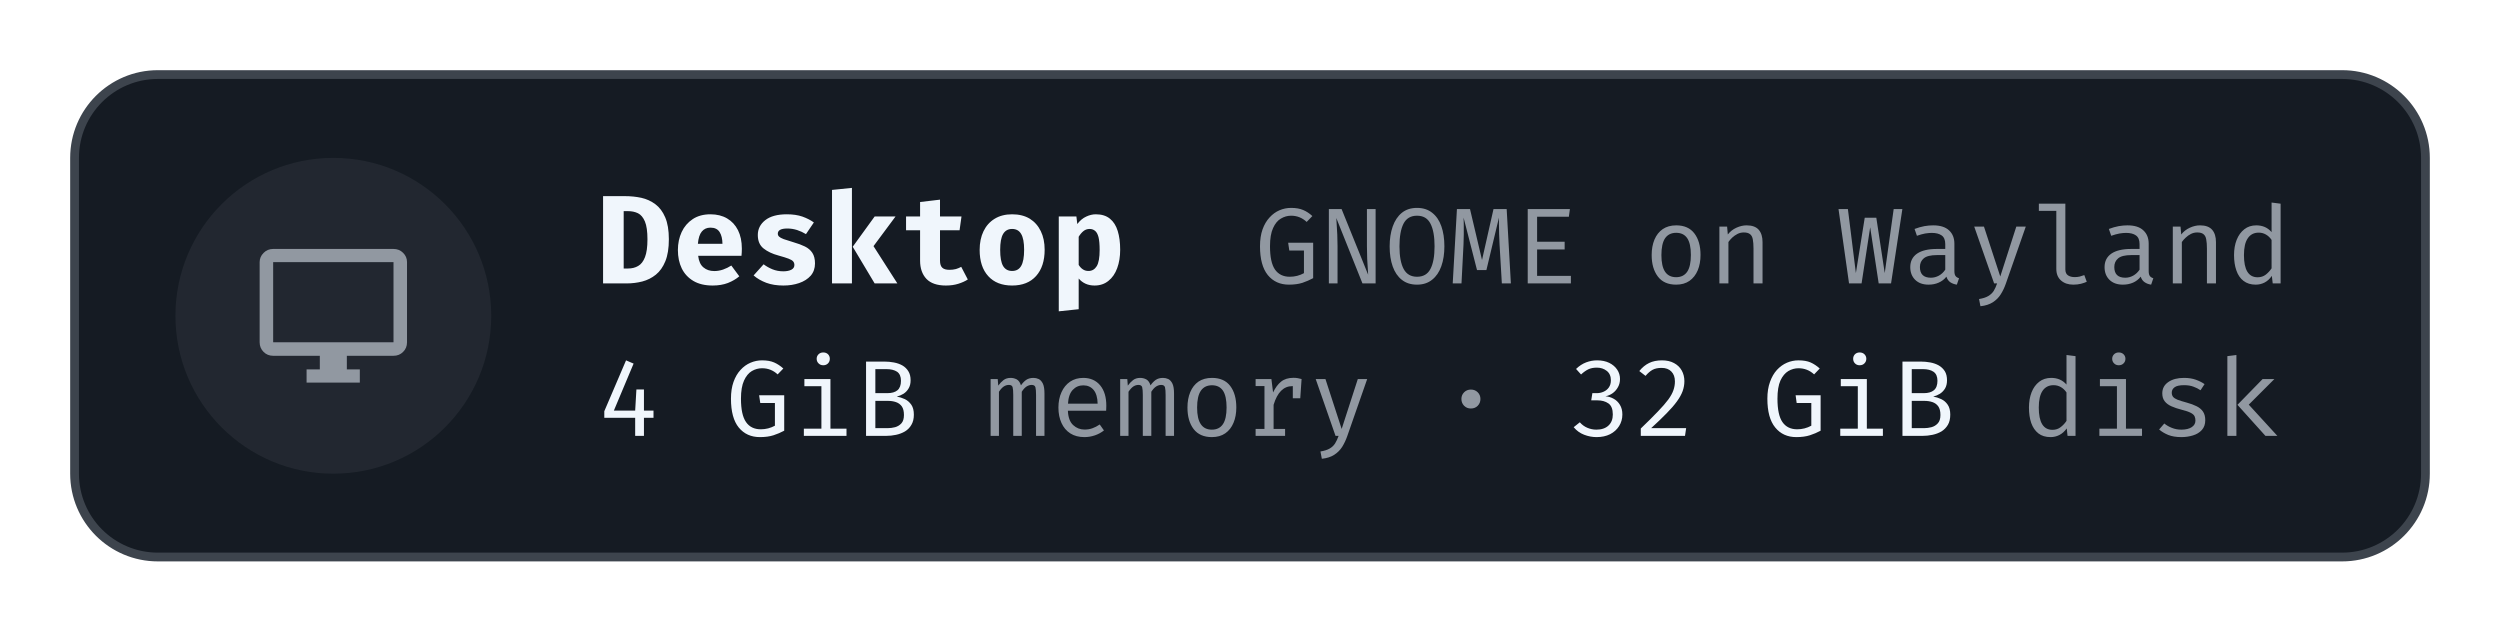
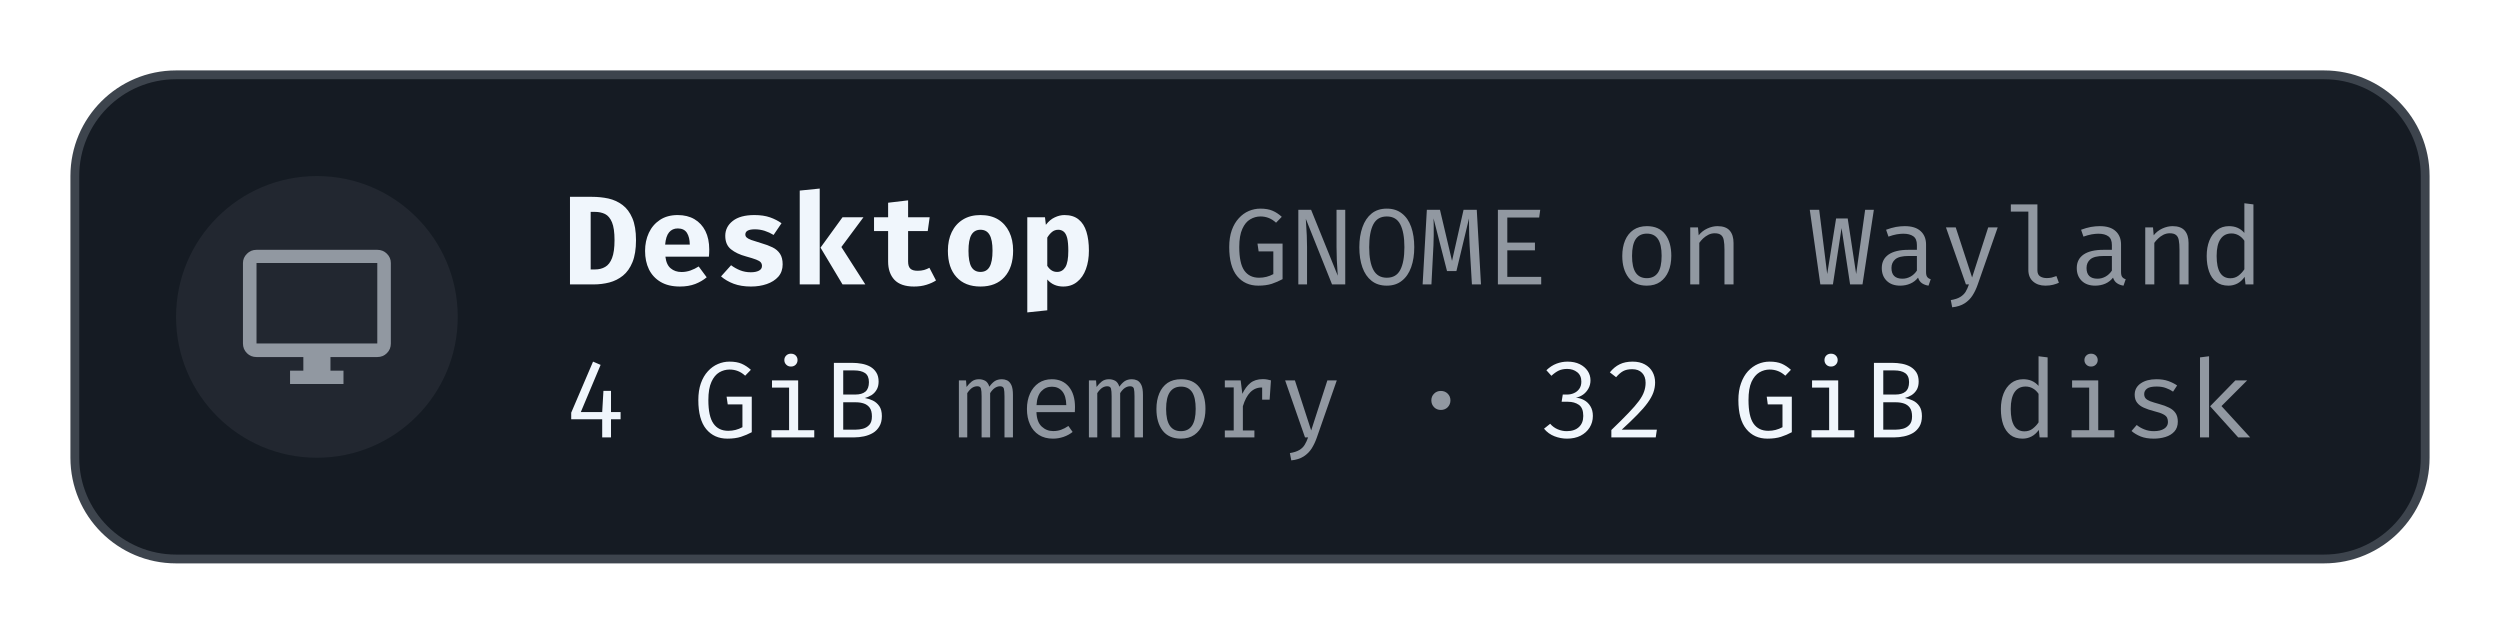
- <svg xmlns="http://www.w3.org/2000/svg" width="285" height="72" viewBox="0 0 285 72">
+ <svg xmlns="http://www.w3.org/2000/svg" width="284" height="72" viewBox="0 0 284 72">
  <g transform="translate(8 8)">
-     <rect x=".5" y=".5" width="268" height="55" rx="9.5" fill="#151b23" stroke="#3d444d" />
-     <circle cx="30" cy="28" r="18" fill="#f0f6fc" fill-opacity=".06" />
-     <path fill="#9198a1" d="M36.86 31.02H23.14V21.88H36.86ZM36.86 20.38H23.14Q22.49 20.38 22.05 20.83Q21.6 21.28 21.6 21.88V31.02Q21.6 31.67 22.05 32.12Q22.49 32.56 23.14 32.56H28.46V34.11H26.95V35.62H33.02V34.11H31.54V32.56H36.86Q37.51 32.56 37.95 32.12Q38.4 31.68 38.4 31.02V21.88Q38.4 21.26 37.95 20.82Q37.51 20.38 36.86 20.38Z" />
-     <path fill="#f0f6fc" d="M68.25 19.28Q68.25 20.8 67.85 21.78Q67.45 22.76 66.77 23.31Q66.09 23.86 65.22 24.09Q64.36 24.31 63.43 24.31H60.75V14.36H63.26Q64.21 14.36 65.11 14.55Q66 14.75 66.71 15.28Q67.42 15.81 67.83 16.77Q68.25 17.74 68.25 19.28ZM65.81 19.28Q65.81 17.94 65.52 17.25Q65.23 16.56 64.73 16.31Q64.23 16.07 63.6 16.07H63.1V22.61H63.6Q64.26 22.61 64.75 22.32Q65.25 22.04 65.53 21.31Q65.81 20.59 65.81 19.28ZM71.59 21.16Q71.7 22.09 72.2 22.49Q72.69 22.9 73.42 22.9Q73.94 22.9 74.43 22.73Q74.92 22.56 75.37 22.27L76.28 23.5Q75.74 23.96 74.98 24.26Q74.22 24.55 73.24 24.55Q71.93 24.55 71.05 24.03Q70.17 23.51 69.72 22.6Q69.28 21.69 69.28 20.5Q69.28 19.38 69.71 18.45Q70.14 17.53 70.97 16.98Q71.8 16.43 72.99 16.43Q74.09 16.43 74.89 16.9Q75.69 17.37 76.13 18.24Q76.57 19.12 76.57 20.34Q76.57 20.54 76.56 20.76Q76.55 20.98 76.53 21.16ZM72.99 17.95Q72.38 17.95 72.01 18.39Q71.64 18.83 71.56 19.79H74.36Q74.35 18.96 74.04 18.46Q73.72 17.95 72.99 17.95ZM81.29 22.93Q81.86 22.93 82.21 22.75Q82.56 22.57 82.56 22.21Q82.56 21.97 82.42 21.8Q82.29 21.64 81.9 21.49Q81.51 21.34 80.75 21.13Q79.7 20.85 79.04 20.32Q78.39 19.8 78.39 18.79Q78.39 17.77 79.24 17.1Q80.09 16.43 81.7 16.43Q82.72 16.43 83.47 16.69Q84.23 16.96 84.78 17.36L83.88 18.69Q83.41 18.4 82.86 18.22Q82.31 18.05 81.76 18.05Q80.67 18.05 80.67 18.64Q80.67 18.83 80.81 18.97Q80.95 19.11 81.34 19.26Q81.73 19.4 82.47 19.62Q83.21 19.83 83.76 20.1Q84.31 20.37 84.61 20.83Q84.91 21.29 84.91 22.03Q84.91 22.86 84.42 23.43Q83.92 23.99 83.1 24.27Q82.29 24.55 81.31 24.55Q80.2 24.55 79.36 24.24Q78.51 23.92 77.91 23.4L79.05 22.13Q79.5 22.47 80.06 22.7Q80.63 22.93 81.29 22.93ZM89.12 13.42V24.31H86.85V13.65ZM94.09 16.68 91.58 20.06 94.3 24.31H91.71L89.21 20.13L91.71 16.68ZM102.33 23.86Q101.89 24.15 101.25 24.35Q100.62 24.55 99.83 24.55Q98.34 24.55 97.61 23.79Q96.89 23.02 96.89 21.71V18.25H95.29V16.68H96.89V15.03L99.16 14.76V16.68H101.61L101.39 18.25H99.16V21.71Q99.16 22.28 99.42 22.52Q99.67 22.76 100.24 22.76Q100.64 22.76 100.98 22.67Q101.31 22.57 101.58 22.42ZM107.38 16.43Q108.56 16.43 109.39 16.93Q110.21 17.44 110.65 18.35Q111.09 19.25 111.09 20.47Q111.09 22.38 110.11 23.47Q109.14 24.55 107.38 24.55Q105.63 24.55 104.66 23.48Q103.68 22.41 103.68 20.49Q103.68 19.27 104.12 18.36Q104.56 17.45 105.39 16.94Q106.22 16.43 107.38 16.43ZM107.38 18.1Q106.69 18.1 106.35 18.68Q106.02 19.25 106.02 20.49Q106.02 21.75 106.35 22.32Q106.69 22.89 107.38 22.89Q108.08 22.89 108.41 22.32Q108.75 21.75 108.75 20.47Q108.75 19.24 108.41 18.67Q108.08 18.1 107.38 18.1ZM116.92 16.43Q117.92 16.43 118.53 16.93Q119.14 17.42 119.42 18.33Q119.7 19.23 119.7 20.47Q119.7 21.65 119.36 22.57Q119.02 23.5 118.36 24.02Q117.71 24.55 116.78 24.55Q115.66 24.55 114.97 23.75V27.25L112.7 27.49V16.68H114.71L114.81 17.54Q115.27 16.94 115.83 16.69Q116.38 16.43 116.92 16.43ZM116.22 18.1Q115.82 18.1 115.52 18.34Q115.22 18.58 114.97 18.99V22.2Q115.2 22.56 115.47 22.72Q115.73 22.89 116.09 22.89Q116.69 22.89 117.03 22.34Q117.36 21.79 117.36 20.5Q117.36 19.55 117.23 19.03Q117.09 18.51 116.83 18.31Q116.57 18.1 116.22 18.1Z" />
-     <path fill="#9198a1" d="M138.94 24.45Q137.43 24.45 136.53 23.36Q135.64 22.26 135.64 20.07Q135.64 18.97 135.93 18.15Q136.22 17.34 136.73 16.79Q137.23 16.24 137.86 15.97Q138.5 15.7 139.18 15.7Q140.01 15.7 140.56 15.94Q141.11 16.17 141.61 16.63L140.96 17.3Q140.2 16.59 139.19 16.59Q138.57 16.59 138.02 16.92Q137.47 17.24 137.13 18Q136.78 18.76 136.78 20.07Q136.78 21.91 137.35 22.73Q137.93 23.55 139.03 23.55Q139.9 23.55 140.65 23.14V20.56H138.98L138.85 19.67H141.7V23.71Q141.13 24.02 140.48 24.24Q139.83 24.45 138.94 24.45ZM147.32 24.31 144.34 16.86Q144.34 17.04 144.38 17.55Q144.42 18.07 144.45 18.74Q144.48 19.4 144.48 20.06V24.31H143.49V15.83H144.94L147.97 23.32Q147.96 23.14 147.93 22.66Q147.89 22.18 147.86 21.51Q147.83 20.84 147.83 20.07V15.83H148.82V24.31ZM156.66 20.08Q156.66 21.37 156.31 22.35Q155.96 23.34 155.26 23.89Q154.57 24.45 153.54 24.45Q152.5 24.45 151.81 23.9Q151.12 23.36 150.77 22.38Q150.42 21.4 150.42 20.09Q150.42 18.81 150.77 17.82Q151.12 16.82 151.81 16.26Q152.5 15.7 153.54 15.7Q154.57 15.7 155.26 16.25Q155.96 16.79 156.31 17.78Q156.66 18.77 156.66 20.08ZM155.54 20.08Q155.54 18.39 155.07 17.49Q154.61 16.59 153.54 16.59Q152.47 16.59 152 17.5Q151.54 18.4 151.54 20.09Q151.54 21.78 152.02 22.67Q152.5 23.55 153.54 23.55Q154.61 23.55 155.07 22.66Q155.54 21.77 155.54 20.08ZM163.76 15.83 164.24 24.31H163.21L162.95 19.88Q162.92 19.29 162.9 18.68Q162.89 18.06 162.88 17.56Q162.87 17.06 162.88 16.81L161.45 22.79H160.38L158.85 16.81Q158.86 17.05 158.87 17.58Q158.87 18.1 158.87 18.72Q158.86 19.34 158.84 19.87L158.61 24.31H157.61L158.09 15.83H159.58L160.95 21.64L162.26 15.83ZM167.23 16.71V19.56H170.37V20.44H167.23V23.45H171.08V24.31H166.16V15.83H170.97L170.85 16.71ZM183.09 17.69Q184.46 17.69 185.16 18.61Q185.86 19.53 185.86 21.06Q185.86 22.06 185.54 22.82Q185.22 23.58 184.6 24.02Q183.98 24.45 183.08 24.45Q181.7 24.45 181 23.53Q180.29 22.6 180.29 21.08Q180.29 20.08 180.61 19.31Q180.93 18.55 181.55 18.12Q182.18 17.69 183.09 17.69ZM183.09 18.54Q182.25 18.54 181.82 19.16Q181.4 19.78 181.4 21.08Q181.4 22.36 181.82 22.98Q182.24 23.6 183.08 23.6Q183.91 23.6 184.34 22.98Q184.76 22.36 184.76 21.06Q184.76 19.77 184.34 19.15Q183.92 18.54 183.09 18.54ZM188.01 24.31V17.83H188.89L188.97 18.73Q189.36 18.23 189.95 17.96Q190.54 17.69 191.11 17.69Q192.06 17.69 192.5 18.2Q192.93 18.7 192.93 19.6V24.31H191.9V20.36Q191.9 19.7 191.82 19.29Q191.75 18.89 191.51 18.7Q191.27 18.5 190.79 18.5Q190.41 18.5 190.07 18.67Q189.74 18.84 189.47 19.09Q189.21 19.34 189.04 19.59V24.31ZM208.87 15.83 207.58 24.31H206.17L205.2 17.91L204.22 24.31H202.79L201.59 15.83H202.66L203.57 23.13L204.58 16.82H205.9L206.86 23.13L207.88 15.83ZM214.8 22.89Q214.8 23.29 214.93 23.46Q215.06 23.64 215.33 23.72L215.08 24.45Q214.66 24.39 214.34 24.18Q214.03 23.97 213.89 23.54Q213.54 23.99 213.01 24.22Q212.49 24.45 211.86 24.45Q210.89 24.45 210.33 23.9Q209.77 23.35 209.77 22.45Q209.77 21.45 210.55 20.91Q211.33 20.38 212.81 20.38H213.76V19.83Q213.76 19.13 213.35 18.84Q212.94 18.55 212.22 18.55Q211.9 18.55 211.46 18.62Q211.03 18.7 210.53 18.88L210.26 18.1Q210.85 17.88 211.38 17.78Q211.9 17.69 212.38 17.69Q213.58 17.69 214.19 18.26Q214.8 18.82 214.8 19.78ZM212.12 23.66Q212.6 23.66 213.04 23.42Q213.47 23.18 213.76 22.74V21.08H212.82Q211.75 21.08 211.31 21.45Q210.87 21.82 210.87 22.44Q210.87 23.66 212.12 23.66ZM222.94 17.83 220.66 24.35Q220.43 25.01 220.08 25.56Q219.74 26.1 219.18 26.46Q218.62 26.82 217.77 26.91L217.61 26.09Q218.28 25.98 218.66 25.75Q219.05 25.52 219.28 25.17Q219.5 24.81 219.67 24.31H219.33L217.06 17.83H218.17L220.03 23.52L221.86 17.83ZM227.45 15.22V22.71Q227.45 23.19 227.75 23.39Q228.05 23.59 228.52 23.59Q228.81 23.59 229.08 23.53Q229.35 23.46 229.61 23.36L229.89 24.12Q229.62 24.25 229.23 24.35Q228.84 24.45 228.35 24.45Q227.49 24.45 226.95 23.97Q226.42 23.5 226.42 22.65V16.04H224.43V15.22ZM236.95 22.89Q236.95 23.29 237.08 23.46Q237.21 23.64 237.48 23.72L237.23 24.45Q236.81 24.39 236.5 24.18Q236.18 23.97 236.04 23.54Q235.69 23.99 235.17 24.22Q234.64 24.45 234.01 24.45Q233.04 24.45 232.48 23.9Q231.92 23.35 231.92 22.45Q231.92 21.45 232.7 20.91Q233.48 20.38 234.96 20.38H235.91V19.83Q235.91 19.13 235.5 18.84Q235.1 18.55 234.37 18.55Q234.05 18.55 233.62 18.62Q233.19 18.7 232.68 18.88L232.41 18.1Q233 17.88 233.53 17.78Q234.06 17.69 234.53 17.69Q235.74 17.69 236.34 18.26Q236.95 18.82 236.95 19.78ZM234.28 23.66Q234.76 23.66 235.19 23.42Q235.62 23.18 235.91 22.74V21.08H234.98Q233.91 21.08 233.47 21.45Q233.03 21.82 233.03 22.44Q233.03 23.66 234.28 23.66ZM239.7 24.31V17.83H240.58L240.66 18.73Q241.05 18.23 241.64 17.96Q242.23 17.69 242.8 17.69Q243.75 17.69 244.19 18.2Q244.62 18.7 244.62 19.6V24.31H243.59V20.36Q243.59 19.7 243.51 19.29Q243.44 18.89 243.2 18.7Q242.97 18.5 242.48 18.5Q242.1 18.5 241.76 18.67Q241.43 18.84 241.17 19.09Q240.9 19.34 240.73 19.59V24.31ZM250.96 15.09 251.99 15.22V24.31H251.09L250.99 23.45Q250.63 23.97 250.16 24.21Q249.69 24.45 249.15 24.45Q248.31 24.45 247.76 24.02Q247.21 23.6 246.95 22.84Q246.68 22.08 246.68 21.08Q246.68 20.1 246.98 19.34Q247.29 18.57 247.86 18.13Q248.42 17.69 249.22 17.69Q250.3 17.69 250.96 18.46ZM249.5 18.52Q248.68 18.52 248.25 19.16Q247.81 19.79 247.81 21.08Q247.81 23.61 249.37 23.61Q249.91 23.61 250.31 23.3Q250.7 22.99 250.96 22.59V19.35Q250.7 18.96 250.32 18.74Q249.94 18.52 249.5 18.52Z" />
-     <path fill="#f0f6fc" d="M65.41 36.4V38.81H66.5V39.63H65.41V41.69H64.41L64.41 39.63H60.89V38.88L63.37 33.08L64.23 33.45L61.98 38.81H64.41L64.55 36.4ZM78.63 41.83Q77.12 41.83 76.22 40.74Q75.33 39.65 75.33 37.45Q75.33 36.36 75.62 35.54Q75.91 34.72 76.42 34.17Q76.92 33.62 77.56 33.35Q78.19 33.08 78.87 33.08Q79.7 33.08 80.25 33.32Q80.8 33.56 81.3 34.01L80.65 34.68Q79.9 33.98 78.88 33.98Q78.26 33.98 77.71 34.3Q77.16 34.63 76.82 35.38Q76.47 36.14 76.47 37.45Q76.47 39.3 77.05 40.12Q77.62 40.94 78.73 40.94Q79.59 40.94 80.34 40.53V37.94H78.67L78.54 37.06H81.4V41.1Q80.82 41.41 80.18 41.62Q79.53 41.83 78.63 41.83ZM85.85 32.18Q86.19 32.18 86.4 32.39Q86.6 32.6 86.6 32.9Q86.6 33.21 86.4 33.42Q86.19 33.64 85.85 33.64Q85.52 33.64 85.31 33.42Q85.1 33.21 85.1 32.9Q85.1 32.6 85.31 32.39Q85.52 32.18 85.85 32.18ZM86.67 35.21V40.87H88.5V41.69H83.64V40.87H85.64V36.03H83.7V35.21ZM96.18 39.27Q96.18 39.97 95.9 40.43Q95.63 40.9 95.17 41.18Q94.71 41.45 94.15 41.57Q93.59 41.69 93 41.69H90.73V33.22H92.81Q93.37 33.22 93.9 33.32Q94.44 33.42 94.87 33.66Q95.3 33.91 95.55 34.32Q95.81 34.73 95.81 35.35Q95.81 35.9 95.58 36.28Q95.36 36.66 95 36.89Q94.64 37.11 94.23 37.21Q94.7 37.29 95.15 37.5Q95.59 37.71 95.89 38.14Q96.18 38.56 96.18 39.27ZM94.71 35.41Q94.71 34.69 94.27 34.38Q93.82 34.08 93.05 34.08H91.79V36.82H93.16Q93.91 36.82 94.31 36.49Q94.71 36.15 94.71 35.41ZM95.05 39.31Q95.05 38.67 94.8 38.32Q94.55 37.98 94.14 37.84Q93.73 37.7 93.24 37.7H91.79V40.81H93.19Q93.61 40.81 94.04 40.7Q94.47 40.58 94.76 40.26Q95.05 39.94 95.05 39.31Z" />
-     <path fill="#9198a1" d="M109.82 35.08Q110.12 35.08 110.41 35.21Q110.7 35.35 110.89 35.74Q111.07 36.12 111.07 36.87V41.69H110.11V37.03Q110.11 36.42 110.04 36.15Q109.96 35.88 109.61 35.88Q109.32 35.88 109.03 36.06Q108.74 36.25 108.48 36.66V41.69H107.51V37.03Q107.51 36.42 107.44 36.15Q107.37 35.88 107.02 35.88Q106.71 35.88 106.43 36.06Q106.15 36.25 105.88 36.66V41.69H104.93V35.21H105.74L105.8 35.96Q106.07 35.59 106.4 35.33Q106.73 35.08 107.21 35.08Q107.58 35.08 107.91 35.25Q108.23 35.43 108.39 35.93Q108.65 35.55 108.98 35.31Q109.32 35.08 109.82 35.08ZM113.74 38.82Q113.78 39.94 114.34 40.46Q114.89 40.97 115.64 40.97Q116.14 40.97 116.54 40.82Q116.94 40.68 117.37 40.39L117.85 41.07Q117.4 41.43 116.82 41.63Q116.23 41.83 115.62 41.83Q114.68 41.83 114.02 41.41Q113.35 40.98 113.01 40.22Q112.66 39.46 112.66 38.46Q112.66 37.48 113.01 36.71Q113.35 35.95 113.99 35.51Q114.63 35.08 115.49 35.08Q116.71 35.08 117.42 35.93Q118.12 36.78 118.12 38.25Q118.12 38.42 118.11 38.57Q118.1 38.71 118.1 38.82ZM115.5 35.93Q114.78 35.93 114.3 36.44Q113.81 36.95 113.75 38.02H117.13Q117.11 36.98 116.67 36.45Q116.23 35.93 115.5 35.93ZM124.58 35.08Q124.89 35.08 125.18 35.21Q125.47 35.35 125.66 35.74Q125.84 36.12 125.84 36.87V41.69H124.88V37.03Q124.88 36.42 124.81 36.15Q124.73 35.88 124.38 35.88Q124.09 35.88 123.8 36.06Q123.51 36.25 123.25 36.66V41.69H122.28V37.03Q122.28 36.42 122.21 36.15Q122.14 35.88 121.78 35.88Q121.48 35.88 121.2 36.06Q120.92 36.25 120.65 36.66V41.69H119.7V35.21H120.51L120.57 35.96Q120.84 35.59 121.17 35.33Q121.5 35.08 121.98 35.08Q122.35 35.08 122.68 35.25Q123 35.43 123.16 35.93Q123.42 35.55 123.75 35.31Q124.09 35.08 124.58 35.08ZM130.17 35.08Q131.54 35.08 132.24 35.99Q132.94 36.91 132.94 38.45Q132.94 39.44 132.62 40.2Q132.3 40.97 131.68 41.4Q131.06 41.83 130.15 41.83Q128.78 41.83 128.07 40.91Q127.37 39.99 127.37 38.46Q127.37 37.46 127.69 36.7Q128.01 35.93 128.63 35.5Q129.26 35.08 130.17 35.08ZM130.17 35.92Q129.33 35.92 128.9 36.54Q128.47 37.16 128.47 38.46Q128.47 39.75 128.9 40.37Q129.32 40.98 130.15 40.98Q130.99 40.98 131.41 40.36Q131.83 39.74 131.83 38.45Q131.83 37.16 131.42 36.54Q131 35.92 130.17 35.92ZM135.14 41.69V40.9H136.15V36.01H135.14V35.21H136.94L137.13 36.74Q137.51 35.94 138.04 35.51Q138.58 35.07 139.46 35.07Q139.73 35.07 139.94 35.11Q140.15 35.15 140.38 35.21L140.23 37.4H139.38V36.02Q139.35 36.02 139.32 36.02Q137.83 36.02 137.19 38.15V40.9H138.5V41.69ZM147.86 35.21 145.58 41.74Q145.35 42.39 145.01 42.94Q144.66 43.49 144.1 43.85Q143.54 44.21 142.69 44.3L142.53 43.47Q143.2 43.36 143.59 43.13Q143.98 42.9 144.2 42.55Q144.42 42.2 144.6 41.69H144.25L141.99 35.21H143.1L144.95 40.9L146.79 35.21ZM158.6 37.48Q158.6 37.03 158.91 36.72Q159.22 36.41 159.68 36.41Q160.15 36.41 160.46 36.72Q160.77 37.03 160.77 37.48Q160.77 37.94 160.46 38.26Q160.15 38.57 159.68 38.57Q159.22 38.57 158.91 38.26Q158.6 37.94 158.6 37.48Z" />
-     <path fill="#f0f6fc" d="M174.07 33.08Q174.87 33.08 175.46 33.37Q176.04 33.66 176.36 34.14Q176.68 34.62 176.68 35.2Q176.68 35.72 176.45 36.13Q176.22 36.55 175.85 36.82Q175.47 37.09 175.02 37.18Q175.52 37.21 175.96 37.46Q176.4 37.7 176.67 38.15Q176.95 38.6 176.95 39.25Q176.95 39.98 176.58 40.57Q176.21 41.16 175.55 41.5Q174.89 41.83 174.01 41.83Q173.29 41.83 172.59 41.56Q171.89 41.29 171.4 40.7L172.1 40.14Q172.46 40.56 172.96 40.77Q173.46 40.98 173.98 40.98Q174.87 40.98 175.37 40.51Q175.86 40.05 175.86 39.25Q175.86 38.34 175.36 37.99Q174.86 37.64 174.11 37.64H173.4L173.53 36.82H174.02Q174.44 36.82 174.8 36.66Q175.17 36.5 175.4 36.18Q175.64 35.85 175.64 35.35Q175.64 34.65 175.17 34.28Q174.7 33.91 174.04 33.91Q173.48 33.91 173.07 34.1Q172.66 34.3 172.24 34.69L171.67 34.06Q172.21 33.54 172.82 33.31Q173.43 33.08 174.07 33.08ZM181.47 33.08Q182.27 33.08 182.84 33.39Q183.42 33.7 183.72 34.24Q184.02 34.78 184.02 35.45Q184.02 36.03 183.82 36.59Q183.62 37.14 183.17 37.76Q182.73 38.37 182 39.11Q181.27 39.86 180.23 40.81H184.22L184.09 41.69H179.05V40.85Q180.25 39.7 181.01 38.9Q181.77 38.11 182.19 37.54Q182.61 36.96 182.77 36.48Q182.94 36 182.94 35.48Q182.94 34.77 182.54 34.36Q182.14 33.94 181.42 33.94Q180.79 33.94 180.39 34.16Q179.99 34.38 179.59 34.85L178.88 34.3Q179.38 33.68 180 33.38Q180.61 33.08 181.47 33.08ZM196.78 41.83Q195.27 41.83 194.38 40.74Q193.48 39.65 193.48 37.45Q193.48 36.36 193.78 35.54Q194.07 34.72 194.57 34.17Q195.08 33.62 195.71 33.35Q196.34 33.08 197.03 33.08Q197.86 33.08 198.41 33.32Q198.95 33.56 199.45 34.01L198.81 34.68Q198.05 33.98 197.03 33.98Q196.42 33.98 195.87 34.3Q195.32 34.63 194.97 35.38Q194.63 36.14 194.63 37.45Q194.63 39.3 195.2 40.12Q195.77 40.94 196.88 40.94Q197.74 40.94 198.49 40.53V37.94H196.82L196.7 37.06H199.55V41.1Q198.98 41.41 198.33 41.62Q197.68 41.83 196.78 41.83ZM204 32.18Q204.34 32.18 204.55 32.39Q204.76 32.6 204.76 32.9Q204.76 33.21 204.55 33.42Q204.34 33.64 204 33.64Q203.67 33.64 203.46 33.42Q203.26 33.21 203.26 32.9Q203.26 32.6 203.46 32.39Q203.67 32.18 204 32.18ZM204.82 35.21V40.87H206.65V41.69H201.79V40.87H203.79V36.03H201.85V35.21ZM214.33 39.27Q214.33 39.97 214.06 40.43Q213.78 40.9 213.33 41.18Q212.87 41.45 212.3 41.57Q211.74 41.69 211.16 41.69H208.88V33.22H210.97Q211.52 33.22 212.06 33.32Q212.59 33.42 213.02 33.66Q213.45 33.91 213.71 34.32Q213.96 34.73 213.96 35.35Q213.96 35.9 213.74 36.28Q213.51 36.66 213.15 36.89Q212.79 37.11 212.39 37.21Q212.86 37.29 213.3 37.5Q213.75 37.71 214.04 38.14Q214.33 38.56 214.33 39.27ZM212.87 35.41Q212.87 34.69 212.42 34.38Q211.98 34.08 211.21 34.08H209.94V36.82H211.31Q212.06 36.82 212.46 36.49Q212.87 36.15 212.87 35.41ZM213.21 39.31Q213.21 38.67 212.96 38.32Q212.71 37.98 212.3 37.84Q211.88 37.7 211.39 37.7H209.94V40.81H211.34Q211.76 40.81 212.19 40.7Q212.62 40.58 212.91 40.26Q213.21 39.94 213.21 39.31Z" />
-     <path fill="#9198a1" d="M227.58 32.47 228.61 32.6V41.69H227.7L227.61 40.84Q227.24 41.35 226.77 41.59Q226.3 41.83 225.77 41.83Q224.92 41.83 224.38 41.41Q223.83 40.98 223.56 40.22Q223.3 39.46 223.3 38.46Q223.3 37.49 223.6 36.72Q223.9 35.96 224.47 35.52Q225.04 35.08 225.84 35.08Q226.92 35.08 227.58 35.84ZM226.11 35.91Q225.3 35.91 224.86 36.54Q224.42 37.18 224.42 38.46Q224.42 41 225.98 41Q226.53 41 226.92 40.69Q227.32 40.38 227.58 39.98V36.74Q227.31 36.34 226.94 36.13Q226.56 35.91 226.11 35.91ZM233.54 32.18Q233.88 32.18 234.09 32.39Q234.3 32.6 234.3 32.9Q234.3 33.21 234.09 33.42Q233.88 33.64 233.54 33.64Q233.21 33.64 233 33.42Q232.79 33.21 232.79 32.9Q232.79 32.6 233 32.39Q233.21 32.18 233.54 32.18ZM234.36 35.21V40.87H236.19V41.69H231.33V40.87H233.33V36.03H231.39V35.21ZM240.67 40.98Q241.42 40.98 241.85 40.7Q242.28 40.42 242.28 39.95Q242.28 39.66 242.18 39.45Q242.07 39.23 241.74 39.06Q241.4 38.88 240.71 38.71Q240.04 38.54 239.55 38.32Q239.05 38.1 238.78 37.75Q238.5 37.4 238.5 36.84Q238.5 36.02 239.19 35.55Q239.87 35.08 240.97 35.08Q241.75 35.08 242.33 35.29Q242.91 35.5 243.32 35.79L242.86 36.49Q242.5 36.24 242.05 36.08Q241.61 35.91 240.98 35.91Q240.22 35.91 239.9 36.15Q239.58 36.39 239.58 36.76Q239.58 37.05 239.73 37.24Q239.89 37.43 240.26 37.58Q240.64 37.72 241.3 37.9Q241.93 38.07 242.41 38.31Q242.88 38.54 243.14 38.92Q243.4 39.3 243.4 39.9Q243.4 40.59 243.01 41.02Q242.62 41.45 241.99 41.64Q241.37 41.83 240.67 41.83Q239.79 41.83 239.17 41.58Q238.55 41.32 238.14 40.96L238.73 40.28Q239.11 40.59 239.6 40.78Q240.1 40.98 240.67 40.98ZM246.95 32.47V41.69H245.92V32.6ZM251.28 35.21 248.36 38.13 251.62 41.69H250.26L247.07 38.15L249.94 35.21Z" />
+     <rect x=".5" y=".5" width="267" height="55" rx="11.5" fill="#151b23" stroke="#3d444d" />
+     <circle cx="28" cy="28" r="16" fill="#f0f6fc" fill-opacity=".06" />
+     <path fill="#9198a1" d="M34.86 31.02H21.14V21.88H34.86ZM34.86 20.38H21.14Q20.49 20.38 20.05 20.83Q19.6 21.28 19.6 21.88V31.02Q19.6 31.67 20.05 32.12Q20.49 32.56 21.14 32.56H26.46V34.11H24.95V35.62H31.02V34.11H29.54V32.56H34.86Q35.51 32.56 35.95 32.12Q36.4 31.68 36.4 31.02V21.88Q36.4 21.26 35.95 20.82Q35.51 20.38 34.86 20.38Z" />
+     <path fill="#f0f6fc" d="M64.25 19.28Q64.25 20.8 63.85 21.78Q63.45 22.76 62.77 23.31Q62.09 23.86 61.22 24.09Q60.36 24.31 59.43 24.31H56.75V14.36H59.26Q60.21 14.36 61.11 14.55Q62 14.75 62.71 15.28Q63.42 15.81 63.83 16.77Q64.25 17.74 64.25 19.28ZM61.81 19.28Q61.81 17.94 61.52 17.25Q61.23 16.56 60.73 16.31Q60.23 16.07 59.6 16.07H59.1V22.61H59.6Q60.26 22.61 60.75 22.32Q61.25 22.04 61.53 21.31Q61.81 20.59 61.81 19.28ZM67.59 21.16Q67.7 22.09 68.2 22.49Q68.69 22.9 69.42 22.9Q69.94 22.9 70.43 22.73Q70.92 22.56 71.37 22.27L72.28 23.5Q71.74 23.96 70.98 24.26Q70.22 24.55 69.24 24.55Q67.93 24.55 67.05 24.03Q66.17 23.51 65.72 22.6Q65.28 21.69 65.28 20.5Q65.28 19.38 65.71 18.45Q66.14 17.53 66.97 16.98Q67.8 16.43 68.99 16.43Q70.09 16.43 70.89 16.9Q71.69 17.37 72.13 18.24Q72.57 19.12 72.57 20.34Q72.57 20.54 72.56 20.76Q72.55 20.98 72.53 21.16ZM68.99 17.95Q68.38 17.95 68.01 18.39Q67.64 18.83 67.56 19.79H70.36Q70.35 18.96 70.04 18.46Q69.72 17.95 68.99 17.95ZM77.29 22.93Q77.86 22.93 78.21 22.75Q78.56 22.57 78.56 22.21Q78.56 21.97 78.42 21.8Q78.29 21.64 77.9 21.49Q77.51 21.34 76.75 21.13Q75.7 20.85 75.04 20.32Q74.39 19.8 74.39 18.79Q74.39 17.77 75.24 17.1Q76.09 16.43 77.7 16.43Q78.72 16.43 79.47 16.69Q80.23 16.96 80.78 17.36L79.88 18.69Q79.41 18.4 78.86 18.22Q78.31 18.05 77.76 18.05Q76.67 18.05 76.67 18.64Q76.67 18.83 76.81 18.97Q76.95 19.11 77.34 19.26Q77.73 19.4 78.47 19.62Q79.21 19.83 79.76 20.1Q80.31 20.37 80.61 20.83Q80.91 21.29 80.91 22.03Q80.91 22.86 80.42 23.43Q79.92 23.99 79.1 24.27Q78.29 24.55 77.31 24.55Q76.2 24.55 75.36 24.24Q74.51 23.92 73.91 23.4L75.05 22.13Q75.5 22.47 76.06 22.7Q76.63 22.93 77.29 22.93ZM85.12 13.42V24.31H82.85V13.65ZM90.09 16.68 87.58 20.06 90.3 24.31H87.71L85.21 20.13L87.71 16.68ZM98.33 23.86Q97.89 24.15 97.25 24.35Q96.62 24.55 95.83 24.55Q94.34 24.55 93.61 23.79Q92.89 23.02 92.89 21.71V18.25H91.29V16.68H92.89V15.03L95.16 14.76V16.68H97.61L97.39 18.25H95.16V21.71Q95.16 22.28 95.42 22.52Q95.67 22.76 96.24 22.76Q96.64 22.76 96.98 22.67Q97.31 22.57 97.58 22.42ZM103.38 16.43Q104.56 16.43 105.39 16.93Q106.21 17.44 106.65 18.35Q107.09 19.25 107.09 20.47Q107.09 22.38 106.11 23.47Q105.14 24.55 103.38 24.55Q101.63 24.55 100.66 23.48Q99.68 22.41 99.68 20.49Q99.68 19.27 100.12 18.36Q100.56 17.45 101.39 16.94Q102.22 16.43 103.38 16.43ZM103.38 18.1Q102.69 18.1 102.35 18.68Q102.02 19.25 102.02 20.49Q102.02 21.75 102.35 22.32Q102.69 22.89 103.38 22.89Q104.08 22.89 104.41 22.32Q104.75 21.75 104.75 20.47Q104.75 19.24 104.41 18.67Q104.08 18.1 103.38 18.1ZM112.92 16.43Q113.92 16.43 114.53 16.93Q115.14 17.42 115.42 18.33Q115.7 19.23 115.7 20.47Q115.7 21.65 115.36 22.57Q115.02 23.5 114.36 24.02Q113.71 24.55 112.78 24.55Q111.66 24.55 110.97 23.75V27.25L108.7 27.49V16.68H110.71L110.81 17.54Q111.27 16.94 111.83 16.69Q112.38 16.43 112.92 16.43ZM112.22 18.1Q111.82 18.1 111.52 18.34Q111.22 18.58 110.97 18.99V22.2Q111.2 22.56 111.47 22.72Q111.73 22.89 112.09 22.89Q112.69 22.89 113.03 22.34Q113.36 21.79 113.36 20.5Q113.36 19.55 113.23 19.03Q113.09 18.51 112.83 18.31Q112.57 18.1 112.22 18.1Z" />
+     <path fill="#9198a1" d="M134.94 24.45Q133.43 24.45 132.53 23.36Q131.64 22.26 131.64 20.07Q131.64 18.97 131.93 18.15Q132.22 17.34 132.73 16.79Q133.23 16.24 133.86 15.97Q134.5 15.7 135.18 15.7Q136.01 15.7 136.56 15.94Q137.11 16.17 137.61 16.63L136.96 17.3Q136.2 16.59 135.19 16.59Q134.57 16.59 134.02 16.92Q133.47 17.24 133.13 18Q132.78 18.76 132.78 20.07Q132.78 21.91 133.35 22.73Q133.93 23.55 135.03 23.55Q135.9 23.55 136.65 23.14V20.56H134.98L134.85 19.67H137.7V23.71Q137.13 24.02 136.48 24.24Q135.83 24.45 134.94 24.45ZM143.32 24.31 140.34 16.86Q140.34 17.04 140.38 17.55Q140.42 18.07 140.45 18.74Q140.48 19.4 140.48 20.06V24.31H139.49V15.83H140.94L143.97 23.32Q143.96 23.14 143.93 22.66Q143.89 22.18 143.86 21.51Q143.83 20.84 143.83 20.07V15.83H144.82V24.31ZM152.66 20.08Q152.66 21.37 152.31 22.35Q151.96 23.34 151.26 23.89Q150.57 24.45 149.54 24.45Q148.5 24.45 147.81 23.9Q147.12 23.36 146.77 22.38Q146.42 21.4 146.42 20.09Q146.42 18.81 146.77 17.82Q147.12 16.82 147.81 16.26Q148.5 15.7 149.54 15.7Q150.57 15.7 151.26 16.25Q151.96 16.79 152.31 17.78Q152.66 18.77 152.66 20.08ZM151.54 20.08Q151.54 18.39 151.07 17.49Q150.61 16.59 149.54 16.59Q148.47 16.59 148 17.5Q147.54 18.4 147.54 20.09Q147.54 21.78 148.02 22.67Q148.5 23.55 149.54 23.55Q150.61 23.55 151.07 22.66Q151.54 21.77 151.54 20.08ZM159.76 15.83 160.24 24.31H159.21L158.95 19.88Q158.92 19.29 158.9 18.68Q158.89 18.06 158.88 17.56Q158.87 17.06 158.88 16.81L157.45 22.79H156.38L154.85 16.81Q154.86 17.05 154.87 17.58Q154.87 18.1 154.87 18.72Q154.86 19.34 154.84 19.87L154.61 24.31H153.61L154.09 15.83H155.58L156.95 21.64L158.26 15.83ZM163.23 16.71V19.56H166.37V20.44H163.23V23.45H167.08V24.31H162.16V15.83H166.97L166.85 16.71ZM179.09 17.69Q180.46 17.69 181.16 18.61Q181.86 19.53 181.86 21.06Q181.86 22.06 181.54 22.82Q181.22 23.58 180.6 24.02Q179.98 24.45 179.08 24.45Q177.7 24.45 177 23.53Q176.29 22.6 176.29 21.08Q176.29 20.08 176.61 19.31Q176.93 18.55 177.55 18.12Q178.18 17.69 179.09 17.69ZM179.09 18.54Q178.25 18.54 177.82 19.16Q177.4 19.78 177.4 21.08Q177.4 22.36 177.82 22.98Q178.24 23.6 179.08 23.6Q179.91 23.6 180.34 22.98Q180.76 22.36 180.76 21.06Q180.76 19.77 180.34 19.15Q179.92 18.54 179.09 18.54ZM184.01 24.31V17.83H184.89L184.97 18.73Q185.36 18.23 185.95 17.96Q186.54 17.69 187.11 17.69Q188.06 17.69 188.5 18.2Q188.93 18.7 188.93 19.6V24.31H187.9V20.36Q187.9 19.7 187.82 19.29Q187.75 18.89 187.51 18.7Q187.27 18.5 186.79 18.5Q186.41 18.5 186.07 18.67Q185.74 18.84 185.47 19.09Q185.21 19.34 185.04 19.59V24.31ZM204.87 15.83 203.58 24.31H202.17L201.2 17.91L200.22 24.31H198.79L197.59 15.83H198.66L199.57 23.13L200.58 16.82H201.9L202.86 23.13L203.88 15.83ZM210.8 22.89Q210.8 23.29 210.93 23.46Q211.06 23.64 211.33 23.72L211.08 24.45Q210.66 24.39 210.34 24.18Q210.03 23.97 209.89 23.54Q209.54 23.99 209.01 24.22Q208.49 24.45 207.86 24.45Q206.89 24.45 206.33 23.9Q205.77 23.35 205.77 22.45Q205.77 21.45 206.55 20.91Q207.33 20.38 208.81 20.38H209.76V19.83Q209.76 19.13 209.35 18.84Q208.94 18.55 208.22 18.55Q207.9 18.55 207.46 18.62Q207.03 18.7 206.53 18.88L206.26 18.1Q206.85 17.88 207.38 17.78Q207.9 17.69 208.38 17.69Q209.58 17.69 210.19 18.26Q210.8 18.82 210.8 19.78ZM208.12 23.66Q208.6 23.66 209.04 23.42Q209.47 23.18 209.76 22.74V21.08H208.82Q207.75 21.08 207.31 21.45Q206.87 21.82 206.87 22.44Q206.87 23.66 208.12 23.66ZM218.94 17.83 216.66 24.35Q216.43 25.01 216.08 25.56Q215.74 26.1 215.18 26.46Q214.62 26.82 213.77 26.91L213.61 26.09Q214.28 25.98 214.66 25.75Q215.05 25.52 215.28 25.17Q215.5 24.81 215.67 24.31H215.33L213.06 17.83H214.17L216.03 23.52L217.86 17.83ZM223.45 15.22V22.71Q223.45 23.19 223.75 23.39Q224.05 23.59 224.52 23.59Q224.81 23.59 225.08 23.53Q225.35 23.46 225.61 23.36L225.89 24.12Q225.62 24.25 225.23 24.35Q224.84 24.45 224.35 24.45Q223.49 24.45 222.95 23.97Q222.42 23.5 222.42 22.65V16.04H220.43V15.22ZM232.95 22.89Q232.95 23.29 233.08 23.46Q233.21 23.64 233.48 23.72L233.23 24.45Q232.81 24.39 232.5 24.18Q232.18 23.97 232.04 23.54Q231.69 23.99 231.17 24.22Q230.64 24.45 230.01 24.45Q229.04 24.45 228.48 23.9Q227.92 23.35 227.92 22.45Q227.92 21.45 228.7 20.91Q229.48 20.38 230.96 20.38H231.91V19.83Q231.91 19.13 231.5 18.84Q231.1 18.55 230.37 18.55Q230.05 18.55 229.62 18.62Q229.19 18.7 228.68 18.88L228.41 18.1Q229 17.88 229.53 17.78Q230.06 17.69 230.53 17.69Q231.74 17.69 232.34 18.26Q232.95 18.82 232.95 19.78ZM230.28 23.66Q230.76 23.66 231.19 23.42Q231.62 23.18 231.91 22.74V21.08H230.98Q229.91 21.08 229.47 21.45Q229.03 21.82 229.03 22.44Q229.03 23.66 230.28 23.66ZM235.7 24.31V17.83H236.58L236.66 18.73Q237.05 18.23 237.64 17.96Q238.23 17.69 238.8 17.69Q239.75 17.69 240.19 18.2Q240.62 18.7 240.62 19.6V24.31H239.59V20.36Q239.59 19.7 239.51 19.29Q239.44 18.89 239.2 18.7Q238.97 18.5 238.48 18.5Q238.1 18.5 237.76 18.67Q237.43 18.84 237.17 19.09Q236.9 19.34 236.73 19.59V24.31ZM246.96 15.09 247.99 15.22V24.31H247.09L246.99 23.45Q246.63 23.97 246.16 24.21Q245.69 24.45 245.15 24.45Q244.31 24.45 243.76 24.02Q243.21 23.6 242.95 22.84Q242.68 22.08 242.68 21.08Q242.68 20.1 242.98 19.34Q243.29 18.57 243.86 18.13Q244.42 17.69 245.22 17.69Q246.3 17.69 246.96 18.46ZM245.5 18.52Q244.68 18.52 244.25 19.16Q243.81 19.79 243.81 21.08Q243.81 23.61 245.37 23.61Q245.91 23.61 246.31 23.3Q246.7 22.99 246.96 22.59V19.35Q246.7 18.96 246.32 18.74Q245.94 18.52 245.5 18.52Z" />
+     <path fill="#f0f6fc" d="M61.41 36.4V38.81H62.5V39.63H61.41V41.69H60.41L60.41 39.63H56.89V38.88L59.37 33.08L60.23 33.45L57.98 38.81H60.41L60.55 36.4ZM74.63 41.83Q73.12 41.83 72.22 40.74Q71.33 39.65 71.33 37.45Q71.33 36.36 71.62 35.54Q71.91 34.72 72.42 34.17Q72.92 33.62 73.56 33.35Q74.19 33.08 74.87 33.08Q75.7 33.08 76.25 33.32Q76.8 33.56 77.3 34.01L76.65 34.68Q75.9 33.98 74.88 33.98Q74.26 33.98 73.71 34.3Q73.16 34.63 72.82 35.38Q72.47 36.14 72.47 37.45Q72.47 39.3 73.05 40.12Q73.62 40.94 74.73 40.94Q75.59 40.94 76.34 40.53V37.94H74.67L74.54 37.06H77.4V41.1Q76.82 41.41 76.18 41.62Q75.53 41.83 74.63 41.83ZM81.85 32.18Q82.19 32.18 82.4 32.39Q82.6 32.6 82.6 32.9Q82.6 33.21 82.4 33.42Q82.19 33.64 81.85 33.64Q81.52 33.64 81.31 33.42Q81.1 33.21 81.1 32.9Q81.1 32.6 81.31 32.39Q81.52 32.18 81.85 32.18ZM82.67 35.21V40.87H84.5V41.69H79.64V40.87H81.64V36.03H79.7V35.21ZM92.18 39.27Q92.18 39.97 91.9 40.43Q91.63 40.9 91.17 41.18Q90.71 41.45 90.15 41.57Q89.59 41.69 89 41.69H86.73V33.22H88.81Q89.37 33.22 89.9 33.32Q90.44 33.42 90.87 33.66Q91.3 33.91 91.55 34.32Q91.81 34.73 91.81 35.35Q91.81 35.9 91.58 36.28Q91.36 36.66 91 36.89Q90.64 37.11 90.23 37.21Q90.7 37.29 91.15 37.5Q91.59 37.71 91.89 38.14Q92.18 38.56 92.18 39.27ZM90.71 35.41Q90.71 34.69 90.27 34.38Q89.82 34.08 89.05 34.08H87.79V36.82H89.16Q89.91 36.82 90.31 36.49Q90.71 36.15 90.71 35.41ZM91.05 39.31Q91.05 38.67 90.8 38.32Q90.55 37.98 90.14 37.84Q89.73 37.7 89.24 37.7H87.79V40.81H89.19Q89.61 40.81 90.04 40.7Q90.47 40.58 90.76 40.26Q91.05 39.94 91.05 39.31Z" />
+     <path fill="#9198a1" d="M105.82 35.08Q106.12 35.08 106.41 35.21Q106.7 35.35 106.89 35.74Q107.07 36.12 107.07 36.87V41.69H106.11V37.03Q106.11 36.42 106.04 36.15Q105.96 35.88 105.61 35.88Q105.32 35.88 105.03 36.06Q104.74 36.25 104.48 36.66V41.69H103.51V37.03Q103.51 36.42 103.44 36.15Q103.37 35.88 103.02 35.88Q102.71 35.88 102.43 36.06Q102.15 36.25 101.88 36.66V41.69H100.93V35.21H101.74L101.8 35.96Q102.07 35.59 102.4 35.33Q102.73 35.08 103.21 35.08Q103.58 35.08 103.91 35.25Q104.23 35.43 104.39 35.93Q104.65 35.55 104.98 35.31Q105.32 35.08 105.82 35.08ZM109.74 38.82Q109.78 39.94 110.34 40.46Q110.89 40.97 111.64 40.97Q112.14 40.97 112.54 40.82Q112.94 40.68 113.37 40.39L113.85 41.07Q113.4 41.43 112.82 41.63Q112.23 41.83 111.62 41.83Q110.68 41.83 110.02 41.41Q109.35 40.98 109.01 40.22Q108.66 39.46 108.66 38.46Q108.66 37.48 109.01 36.71Q109.35 35.95 109.99 35.51Q110.63 35.08 111.49 35.08Q112.71 35.08 113.42 35.93Q114.12 36.78 114.12 38.25Q114.12 38.42 114.11 38.57Q114.1 38.71 114.1 38.82ZM111.5 35.93Q110.78 35.93 110.3 36.44Q109.81 36.95 109.75 38.02H113.13Q113.11 36.98 112.67 36.45Q112.23 35.93 111.5 35.93ZM120.58 35.08Q120.89 35.08 121.18 35.21Q121.47 35.35 121.66 35.74Q121.84 36.12 121.84 36.87V41.69H120.88V37.03Q120.88 36.42 120.81 36.15Q120.73 35.88 120.38 35.88Q120.09 35.88 119.8 36.06Q119.51 36.25 119.25 36.66V41.69H118.28V37.03Q118.28 36.42 118.21 36.15Q118.14 35.88 117.78 35.88Q117.48 35.88 117.2 36.06Q116.92 36.25 116.65 36.66V41.69H115.7V35.21H116.51L116.57 35.96Q116.84 35.59 117.17 35.33Q117.5 35.08 117.98 35.08Q118.35 35.08 118.68 35.25Q119 35.43 119.16 35.93Q119.42 35.55 119.75 35.31Q120.09 35.08 120.58 35.08ZM126.17 35.08Q127.54 35.08 128.24 35.99Q128.94 36.91 128.94 38.45Q128.94 39.44 128.62 40.2Q128.3 40.97 127.68 41.4Q127.06 41.83 126.15 41.83Q124.78 41.83 124.07 40.91Q123.37 39.99 123.37 38.46Q123.37 37.46 123.69 36.7Q124.01 35.93 124.63 35.5Q125.26 35.08 126.17 35.08ZM126.17 35.92Q125.33 35.92 124.9 36.54Q124.47 37.16 124.47 38.46Q124.47 39.75 124.9 40.37Q125.32 40.98 126.15 40.98Q126.99 40.98 127.41 40.36Q127.83 39.74 127.83 38.45Q127.83 37.16 127.42 36.54Q127 35.92 126.17 35.92ZM131.14 41.69V40.9H132.15V36.01H131.14V35.21H132.94L133.13 36.74Q133.51 35.94 134.04 35.51Q134.58 35.07 135.46 35.07Q135.73 35.07 135.94 35.11Q136.15 35.15 136.38 35.21L136.23 37.4H135.38V36.02Q135.35 36.02 135.32 36.02Q133.83 36.02 133.19 38.15V40.9H134.5V41.69ZM143.86 35.21 141.58 41.74Q141.35 42.39 141.01 42.94Q140.66 43.49 140.1 43.85Q139.54 44.21 138.69 44.3L138.53 43.47Q139.2 43.36 139.59 43.13Q139.98 42.9 140.2 42.55Q140.42 42.2 140.6 41.69H140.25L137.99 35.21H139.1L140.95 40.9L142.79 35.21ZM154.6 37.48Q154.6 37.03 154.91 36.72Q155.22 36.41 155.68 36.41Q156.15 36.41 156.46 36.72Q156.77 37.03 156.77 37.48Q156.77 37.94 156.46 38.26Q156.15 38.57 155.68 38.57Q155.22 38.57 154.91 38.26Q154.6 37.94 154.6 37.48Z" />
+     <path fill="#f0f6fc" d="M170.07 33.08Q170.87 33.08 171.46 33.37Q172.04 33.66 172.36 34.14Q172.68 34.62 172.68 35.2Q172.68 35.72 172.45 36.13Q172.22 36.55 171.85 36.82Q171.47 37.09 171.02 37.18Q171.52 37.21 171.96 37.46Q172.4 37.7 172.67 38.15Q172.95 38.6 172.95 39.25Q172.95 39.98 172.58 40.57Q172.21 41.16 171.55 41.5Q170.89 41.83 170.01 41.83Q169.29 41.83 168.59 41.56Q167.89 41.29 167.4 40.7L168.1 40.14Q168.46 40.56 168.96 40.77Q169.46 40.98 169.98 40.98Q170.87 40.98 171.37 40.51Q171.86 40.05 171.86 39.25Q171.86 38.34 171.36 37.99Q170.86 37.64 170.11 37.64H169.4L169.53 36.82H170.02Q170.44 36.82 170.8 36.66Q171.17 36.5 171.4 36.18Q171.64 35.85 171.64 35.35Q171.64 34.65 171.17 34.28Q170.7 33.91 170.04 33.91Q169.48 33.91 169.07 34.1Q168.66 34.3 168.24 34.69L167.67 34.06Q168.21 33.54 168.82 33.31Q169.43 33.08 170.07 33.08ZM177.47 33.08Q178.27 33.08 178.84 33.39Q179.42 33.7 179.72 34.24Q180.02 34.78 180.02 35.45Q180.02 36.03 179.82 36.59Q179.62 37.14 179.17 37.76Q178.73 38.37 178 39.11Q177.27 39.86 176.23 40.81H180.22L180.09 41.69H175.05V40.85Q176.25 39.7 177.01 38.9Q177.77 38.11 178.19 37.54Q178.61 36.96 178.77 36.48Q178.94 36 178.94 35.48Q178.94 34.77 178.54 34.36Q178.14 33.94 177.42 33.94Q176.79 33.94 176.39 34.16Q175.99 34.38 175.59 34.85L174.88 34.3Q175.38 33.68 176 33.38Q176.61 33.08 177.47 33.08ZM192.78 41.83Q191.27 41.83 190.38 40.74Q189.48 39.65 189.48 37.45Q189.48 36.36 189.78 35.54Q190.07 34.72 190.57 34.17Q191.08 33.62 191.71 33.35Q192.34 33.08 193.03 33.08Q193.86 33.08 194.41 33.32Q194.95 33.56 195.45 34.01L194.81 34.68Q194.05 33.98 193.03 33.98Q192.42 33.98 191.87 34.3Q191.32 34.63 190.97 35.38Q190.63 36.14 190.63 37.45Q190.63 39.3 191.2 40.12Q191.77 40.94 192.88 40.94Q193.74 40.94 194.49 40.53V37.94H192.82L192.7 37.06H195.55V41.1Q194.98 41.41 194.33 41.62Q193.68 41.83 192.78 41.83ZM200 32.18Q200.34 32.18 200.55 32.39Q200.76 32.6 200.76 32.9Q200.76 33.21 200.55 33.42Q200.34 33.64 200 33.64Q199.67 33.64 199.46 33.42Q199.26 33.21 199.26 32.9Q199.26 32.6 199.46 32.39Q199.67 32.18 200 32.18ZM200.82 35.21V40.87H202.65V41.69H197.79V40.87H199.79V36.03H197.85V35.21ZM210.33 39.27Q210.33 39.97 210.06 40.43Q209.78 40.9 209.33 41.18Q208.87 41.45 208.3 41.57Q207.74 41.69 207.16 41.69H204.88V33.22H206.97Q207.52 33.22 208.06 33.32Q208.59 33.42 209.02 33.66Q209.45 33.91 209.71 34.32Q209.96 34.73 209.96 35.35Q209.96 35.9 209.74 36.28Q209.51 36.66 209.15 36.89Q208.79 37.11 208.39 37.21Q208.86 37.29 209.3 37.5Q209.75 37.71 210.04 38.14Q210.33 38.56 210.33 39.27ZM208.87 35.41Q208.87 34.69 208.42 34.38Q207.98 34.08 207.21 34.08H205.94V36.82H207.31Q208.06 36.82 208.46 36.49Q208.87 36.15 208.87 35.41ZM209.21 39.31Q209.21 38.67 208.96 38.32Q208.71 37.98 208.3 37.84Q207.88 37.7 207.39 37.7H205.94V40.81H207.34Q207.76 40.81 208.19 40.7Q208.62 40.58 208.91 40.26Q209.21 39.94 209.21 39.31Z" />
+     <path fill="#9198a1" d="M223.58 32.47 224.61 32.6V41.69H223.7L223.61 40.84Q223.24 41.35 222.77 41.59Q222.3 41.83 221.77 41.83Q220.92 41.83 220.38 41.41Q219.83 40.98 219.56 40.22Q219.3 39.46 219.3 38.46Q219.3 37.49 219.6 36.72Q219.9 35.96 220.47 35.52Q221.04 35.08 221.84 35.08Q222.92 35.08 223.58 35.84ZM222.11 35.91Q221.3 35.91 220.86 36.54Q220.42 37.18 220.42 38.46Q220.42 41 221.98 41Q222.53 41 222.92 40.69Q223.32 40.38 223.58 39.98V36.74Q223.31 36.34 222.94 36.13Q222.56 35.91 222.11 35.91ZM229.54 32.18Q229.88 32.18 230.09 32.39Q230.3 32.6 230.3 32.9Q230.3 33.21 230.09 33.42Q229.88 33.64 229.54 33.64Q229.21 33.64 229 33.42Q228.79 33.21 228.79 32.9Q228.79 32.6 229 32.39Q229.21 32.18 229.54 32.18ZM230.36 35.21V40.87H232.19V41.69H227.33V40.87H229.33V36.03H227.39V35.21ZM236.67 40.98Q237.42 40.98 237.85 40.7Q238.28 40.42 238.28 39.95Q238.28 39.66 238.18 39.45Q238.07 39.23 237.74 39.06Q237.4 38.88 236.71 38.71Q236.04 38.54 235.55 38.32Q235.05 38.1 234.78 37.75Q234.5 37.4 234.5 36.84Q234.5 36.02 235.19 35.55Q235.87 35.08 236.97 35.08Q237.75 35.08 238.33 35.29Q238.91 35.5 239.32 35.79L238.86 36.49Q238.5 36.24 238.05 36.08Q237.61 35.91 236.98 35.91Q236.22 35.91 235.9 36.15Q235.58 36.39 235.58 36.76Q235.58 37.05 235.73 37.24Q235.89 37.43 236.26 37.58Q236.64 37.72 237.3 37.9Q237.93 38.07 238.41 38.31Q238.88 38.54 239.14 38.92Q239.4 39.3 239.4 39.9Q239.4 40.59 239.01 41.02Q238.62 41.45 237.99 41.64Q237.37 41.83 236.67 41.83Q235.79 41.83 235.17 41.58Q234.55 41.32 234.14 40.96L234.73 40.28Q235.11 40.59 235.6 40.78Q236.1 40.98 236.67 40.98ZM242.95 32.47V41.69H241.92V32.6ZM247.28 35.21 244.36 38.13 247.62 41.69H246.26L243.07 38.15L245.94 35.21Z" />
  </g>
</svg>
